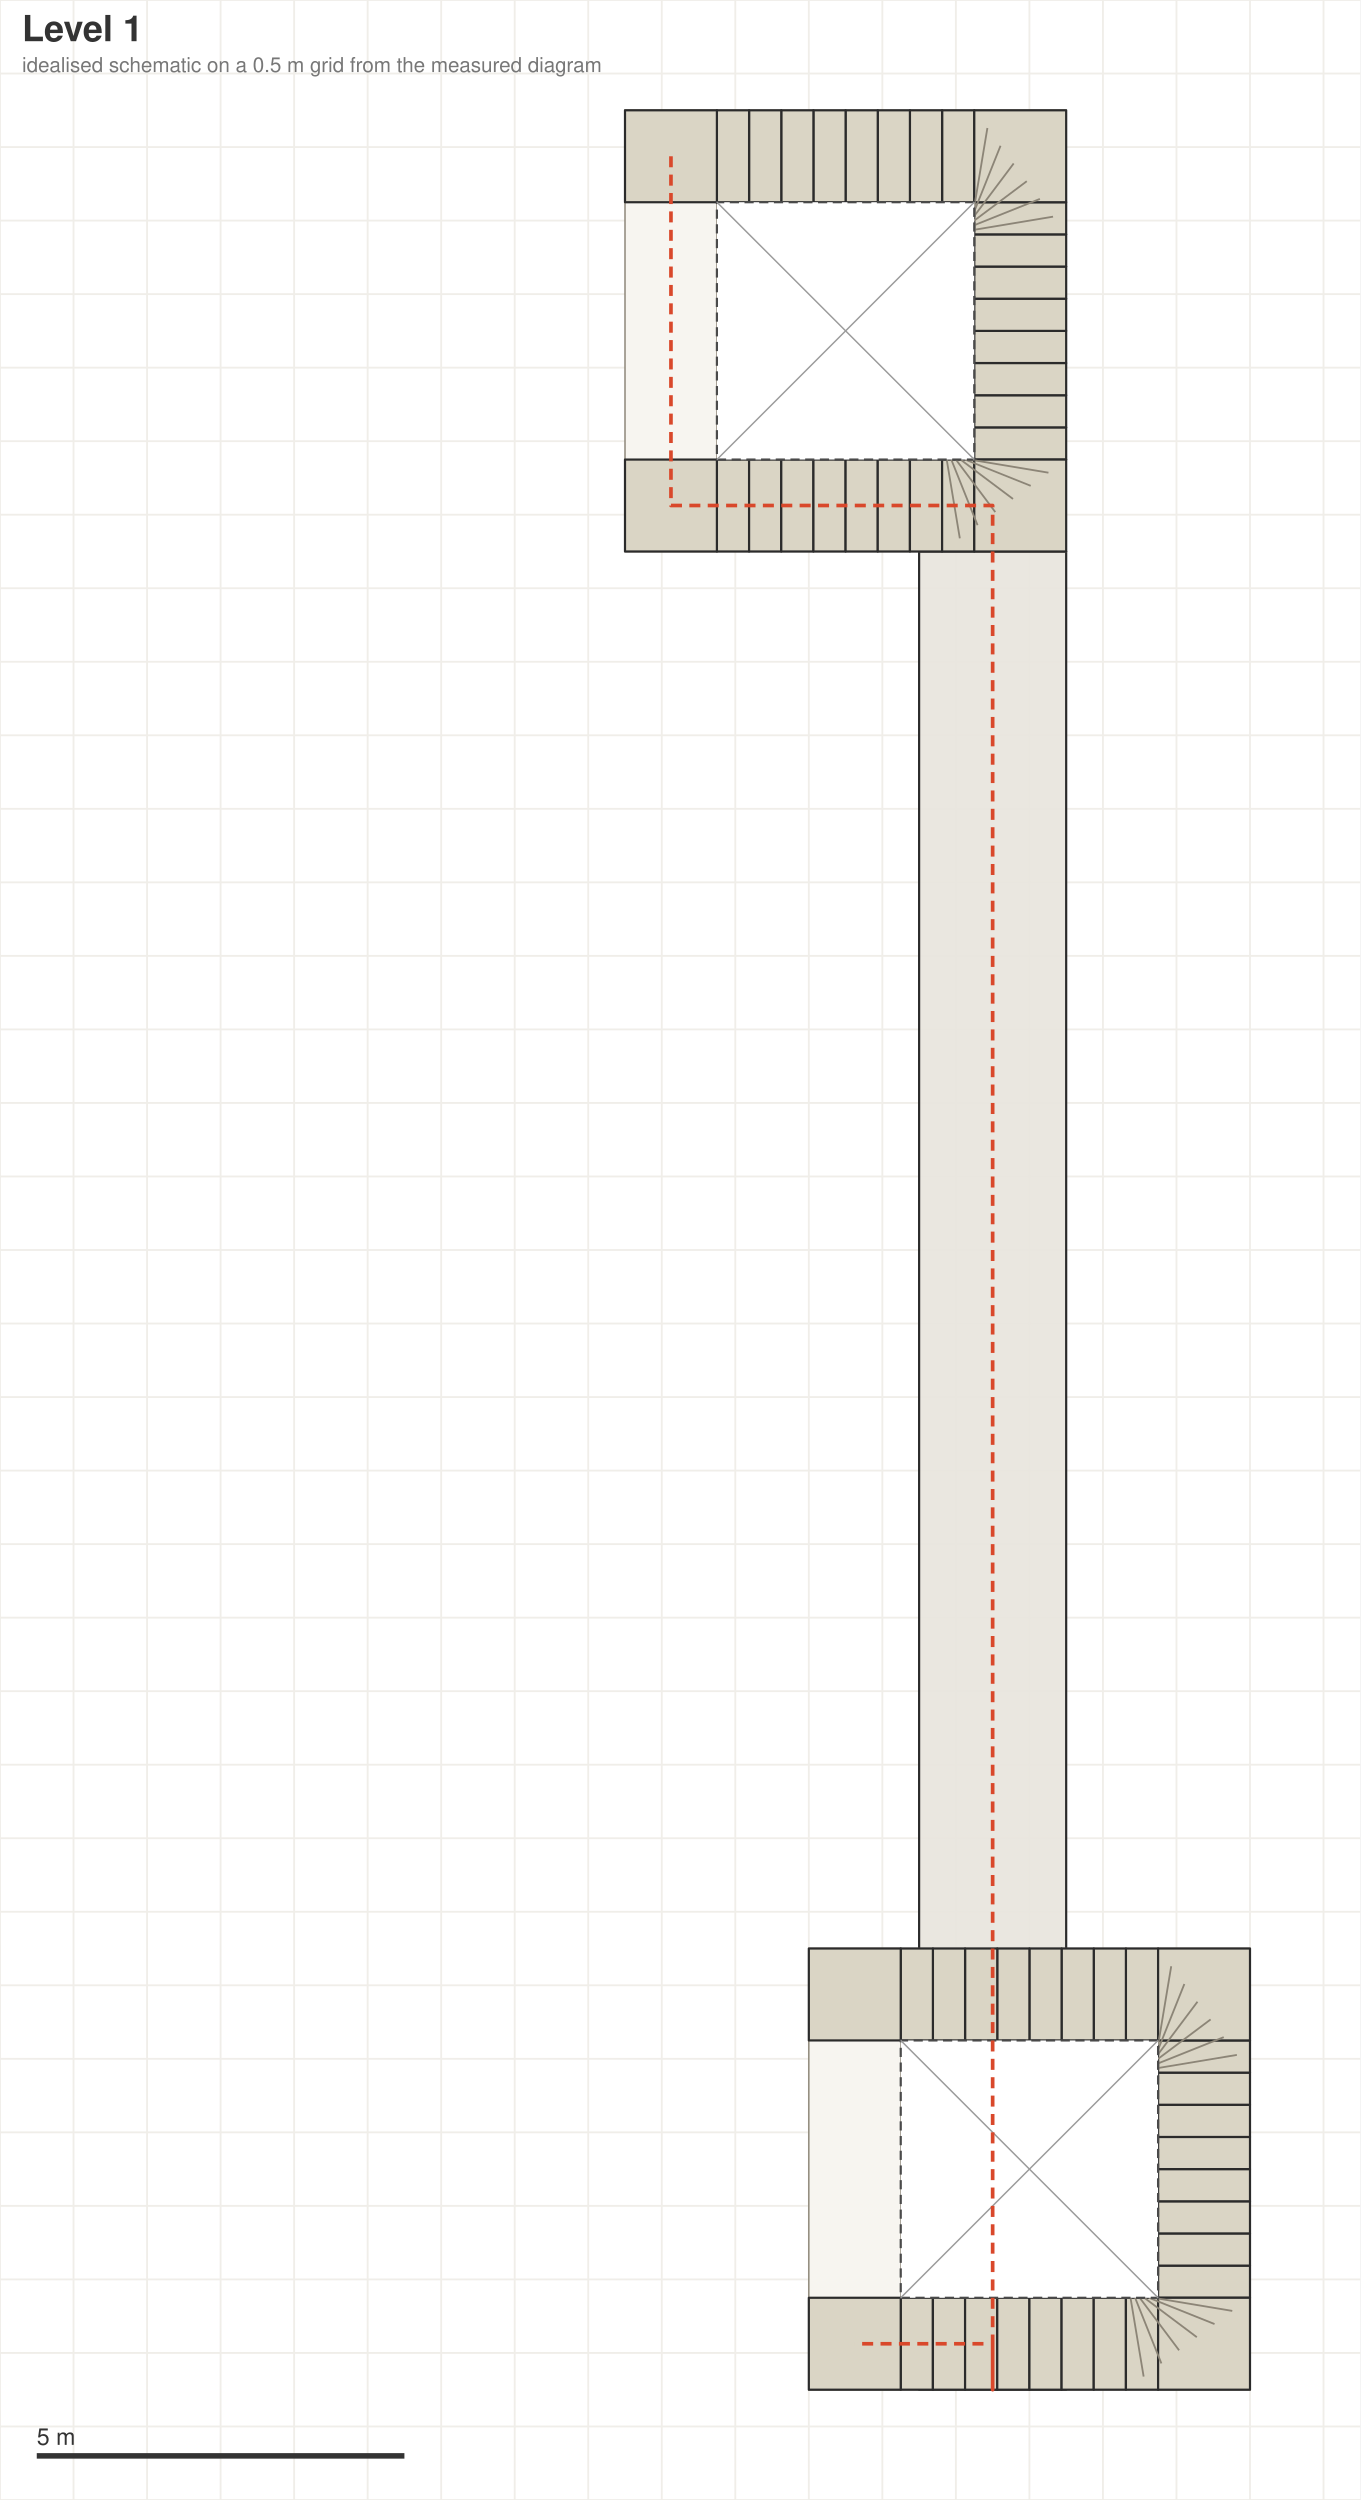
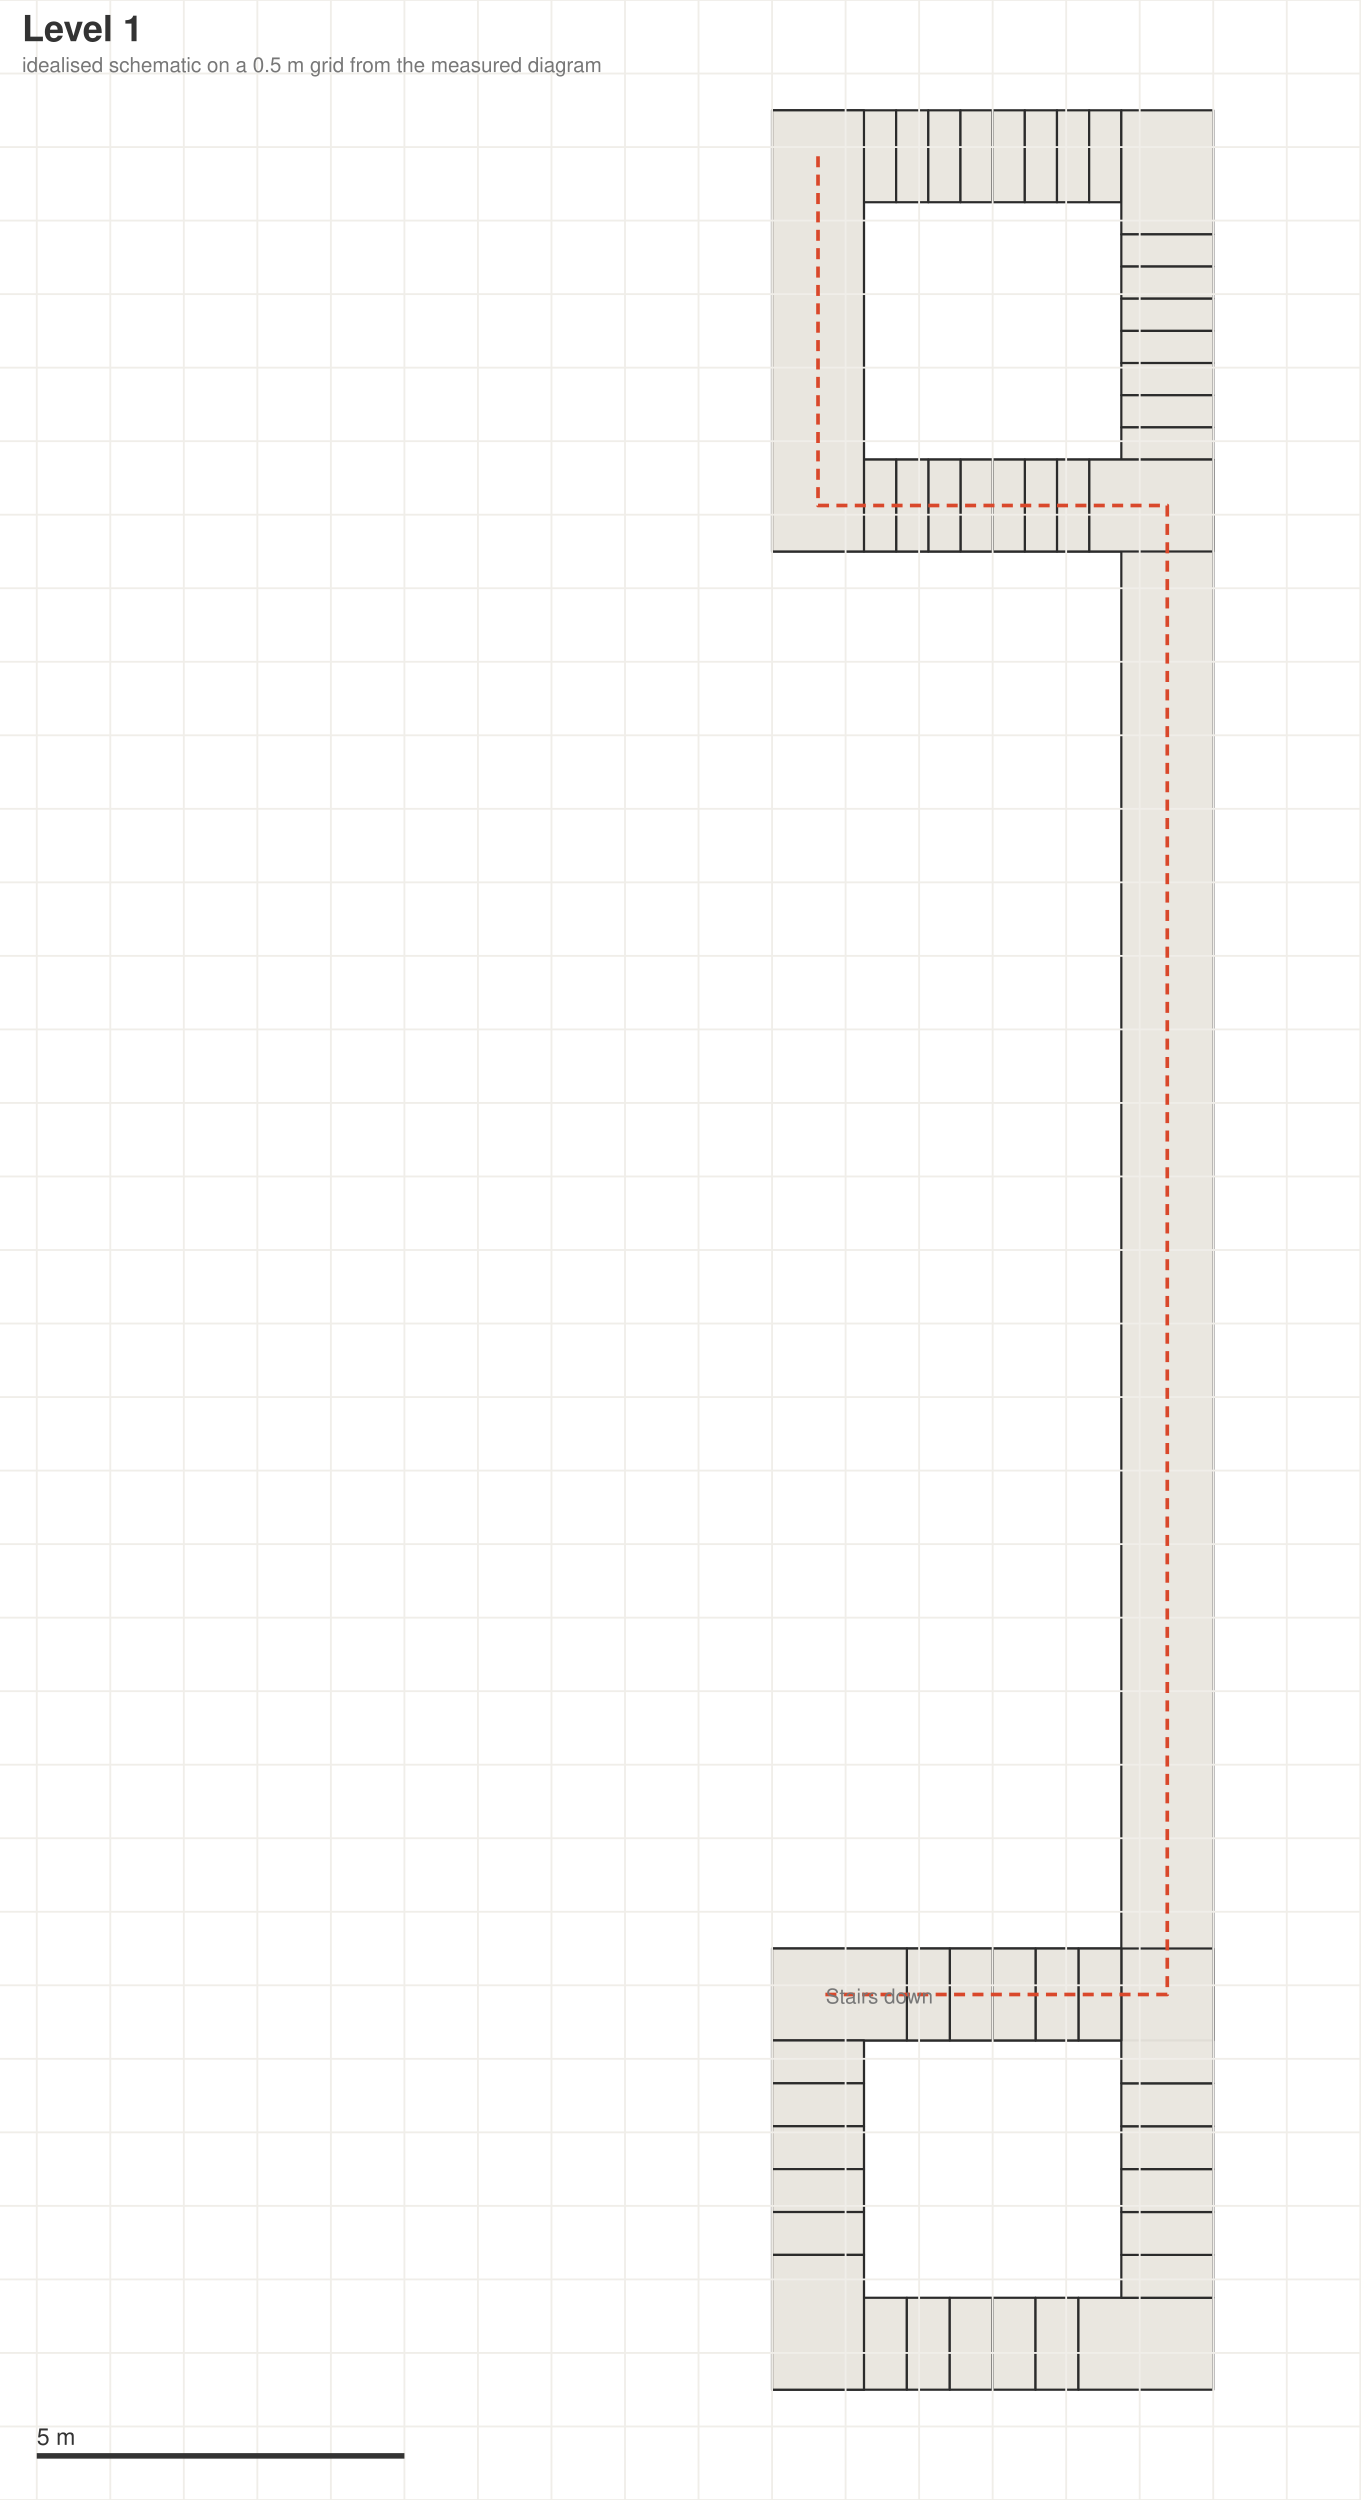
<svg xmlns="http://www.w3.org/2000/svg" width="740" height="1360" viewBox="0 0 740.0 1360.0" font-family="Helvetica, Arial, sans-serif">
  <rect width="100%" height="100%" fill="white" />
-   <line x1="0" y1="1360" x2="0" y2="0" stroke="#f0eee9" stroke-width="1" />
-   <line x1="40" y1="1360" x2="40" y2="0" stroke="#f0eee9" stroke-width="1" />
-   <line x1="80" y1="1360" x2="80" y2="0" stroke="#f0eee9" stroke-width="1" />
-   <line x1="120" y1="1360" x2="120" y2="0" stroke="#f0eee9" stroke-width="1" />
-   <line x1="160" y1="1360" x2="160" y2="0" stroke="#f0eee9" stroke-width="1" />
-   <line x1="200" y1="1360" x2="200" y2="0" stroke="#f0eee9" stroke-width="1" />
-   <line x1="240" y1="1360" x2="240" y2="0" stroke="#f0eee9" stroke-width="1" />
-   <line x1="280" y1="1360" x2="280" y2="0" stroke="#f0eee9" stroke-width="1" />
-   <line x1="320" y1="1360" x2="320" y2="0" stroke="#f0eee9" stroke-width="1" />
-   <line x1="360" y1="1360" x2="360" y2="0" stroke="#f0eee9" stroke-width="1" />
-   <line x1="400" y1="1360" x2="400" y2="0" stroke="#f0eee9" stroke-width="1" />
-   <line x1="440" y1="1360" x2="440" y2="0" stroke="#f0eee9" stroke-width="1" />
-   <line x1="480" y1="1360" x2="480" y2="0" stroke="#f0eee9" stroke-width="1" />
-   <line x1="520" y1="1360" x2="520" y2="0" stroke="#f0eee9" stroke-width="1" />
-   <line x1="560" y1="1360" x2="560" y2="0" stroke="#f0eee9" stroke-width="1" />
-   <line x1="600" y1="1360" x2="600" y2="0" stroke="#f0eee9" stroke-width="1" />
-   <line x1="640" y1="1360" x2="640" y2="0" stroke="#f0eee9" stroke-width="1" />
-   <line x1="680" y1="1360" x2="680" y2="0" stroke="#f0eee9" stroke-width="1" />
-   <line x1="720" y1="1360" x2="720" y2="0" stroke="#f0eee9" stroke-width="1" />
+   <path d="M 420,1110 L 660,1110 L 660,250 L 470,250 L 470,110 L 487.5,110 L 487.5,60 L 420,60 L 420,300 L 610,300 L 610,1060 L 420,1060 Z" fill="#e9e6df" fill-rule="evenodd" stroke="#2b2b2b" stroke-width="1.2" stroke-linejoin="round" fill-opacity="0.95" />
+   <path d="M 420,1133.33 L 470,1133.33 L 470,1110 L 420,1110 Z M 487.5,110 L 505,110 L 505,60 L 487.5,60 Z" fill="#e9e6df" fill-rule="evenodd" stroke="#2b2b2b" stroke-width="1.2" stroke-linejoin="round" fill-opacity="0.95" />
+   <path d="M 420,1156.67 L 470,1156.67 L 470,1133.33 L 420,1133.33 Z M 505,110 L 522.5,110 L 522.5,60 L 505,60 Z" fill="#e9e6df" fill-rule="evenodd" stroke="#2b2b2b" stroke-width="1.2" stroke-linejoin="round" fill-opacity="0.95" />
+   <path d="M 420,1180 L 470,1180 L 470,1156.67 L 420,1156.67 Z M 522.5,110 L 540,110 L 540,60 L 522.5,60 Z" fill="#e9e6df" fill-rule="evenodd" stroke="#2b2b2b" stroke-width="1.2" stroke-linejoin="round" fill-opacity="0.95" />
+   <path d="M 420,1203.33 L 470,1203.33 L 470,1180 L 420,1180 Z M 540,110 L 557.5,110 L 557.5,60 L 540,60 Z" fill="#e9e6df" fill-rule="evenodd" stroke="#2b2b2b" stroke-width="1.2" stroke-linejoin="round" fill-opacity="0.95" />
+   <path d="M 420,1226.67 L 470,1226.67 L 470,1203.33 L 420,1203.33 Z M 557.5,110 L 575,110 L 575,60 L 557.5,60 Z" fill="#e9e6df" fill-rule="evenodd" stroke="#2b2b2b" stroke-width="1.2" stroke-linejoin="round" fill-opacity="0.95" />
+   <path d="M 420,1300 L 470,1300 L 470,1226.67 L 420,1226.67 Z M 575,110 L 592.5,110 L 592.5,60 L 575,60 Z" fill="#e9e6df" fill-rule="evenodd" stroke="#2b2b2b" stroke-width="1.2" stroke-linejoin="round" fill-opacity="0.95" />
+   <path d="M 470,1300 L 493.33,1300 L 493.33,1250 L 470,1250 Z M 592.5,110 L 610,110 L 610,60 L 592.5,60 Z" fill="#e9e6df" fill-rule="evenodd" stroke="#2b2b2b" stroke-width="1.2" stroke-linejoin="round" fill-opacity="0.95" />
+   <path d="M 493.33,1300 L 516.67,1300 L 516.67,1250 L 493.33,1250 Z M 610,127.5 L 660,127.5 L 660,60 L 610,60 Z" fill="#e9e6df" fill-rule="evenodd" stroke="#2b2b2b" stroke-width="1.2" stroke-linejoin="round" fill-opacity="0.95" />
+   <path d="M 516.67,1300 L 540,1300 L 540,1250 L 516.67,1250 Z M 610,145 L 660,145 L 660,127.5 L 610,127.5 Z" fill="#e9e6df" fill-rule="evenodd" stroke="#2b2b2b" stroke-width="1.2" stroke-linejoin="round" fill-opacity="0.95" />
+   <path d="M 540,1300 L 563.33,1300 L 563.33,1250 L 540,1250 Z M 610,162.5 L 660,162.5 L 660,145 L 610,145 Z" fill="#e9e6df" fill-rule="evenodd" stroke="#2b2b2b" stroke-width="1.2" stroke-linejoin="round" fill-opacity="0.95" />
+   <path d="M 563.33,1300 L 586.67,1300 L 586.67,1250 L 563.33,1250 Z M 610,180 L 660,180 L 660,162.5 L 610,162.5 Z" fill="#e9e6df" fill-rule="evenodd" stroke="#2b2b2b" stroke-width="1.2" stroke-linejoin="round" fill-opacity="0.95" />
+   <path d="M 586.67,1300 L 660,1300 L 660,1250 L 586.67,1250 Z M 610,197.5 L 660,197.5 L 660,180 L 610,180 Z" fill="#e9e6df" fill-rule="evenodd" stroke="#2b2b2b" stroke-width="1.2" stroke-linejoin="round" fill-opacity="0.95" />
+   <path d="M 610,1250 L 660,1250 L 660,1226.67 L 610,1226.67 Z M 610,215 L 660,215 L 660,197.5 L 610,197.5 Z" fill="#e9e6df" fill-rule="evenodd" stroke="#2b2b2b" stroke-width="1.2" stroke-linejoin="round" fill-opacity="0.95" />
+   <path d="M 610,1226.67 L 660,1226.67 L 660,1203.33 L 610,1203.33 Z M 610,232.5 L 660,232.5 L 660,215 L 610,215 Z" fill="#e9e6df" fill-rule="evenodd" stroke="#2b2b2b" stroke-width="1.2" stroke-linejoin="round" fill-opacity="0.95" />
+   <path d="M 610,1203.33 L 660,1203.33 L 660,1180 L 610,1180 Z M 610,250 L 660,250 L 660,232.5 L 610,232.5 Z" fill="#e9e6df" fill-rule="evenodd" stroke="#2b2b2b" stroke-width="1.2" stroke-linejoin="round" fill-opacity="0.95" />
+   <path d="M 592.5,300 L 660,300 L 660,250 L 592.5,250 Z M 610,1180 L 660,1180 L 660,1156.67 L 610,1156.67 Z" fill="#e9e6df" fill-rule="evenodd" stroke="#2b2b2b" stroke-width="1.2" stroke-linejoin="round" fill-opacity="0.95" />
+   <path d="M 575,300 L 592.5,300 L 592.5,250 L 575,250 Z M 610,1156.67 L 660,1156.67 L 660,1133.33 L 610,1133.33 Z" fill="#e9e6df" fill-rule="evenodd" stroke="#2b2b2b" stroke-width="1.2" stroke-linejoin="round" fill-opacity="0.95" />
+   <path d="M 557.5,300 L 575,300 L 575,250 L 557.5,250 Z M 610,1133.33 L 660,1133.33 L 660,1060 L 610,1060 Z" fill="#e9e6df" fill-rule="evenodd" stroke="#2b2b2b" stroke-width="1.2" stroke-linejoin="round" fill-opacity="0.95" />
+   <path d="M 540,300 L 557.5,300 L 557.5,250 L 540,250 Z M 586.67,1110 L 610,1110 L 610,1060 L 586.67,1060 Z" fill="#e9e6df" fill-rule="evenodd" stroke="#2b2b2b" stroke-width="1.2" stroke-linejoin="round" fill-opacity="0.95" />
+   <path d="M 522.5,300 L 540,300 L 540,250 L 522.5,250 Z M 563.33,1110 L 586.67,1110 L 586.67,1060 L 563.33,1060 Z" fill="#e9e6df" fill-rule="evenodd" stroke="#2b2b2b" stroke-width="1.2" stroke-linejoin="round" fill-opacity="0.95" />
+   <path d="M 505,300 L 522.5,300 L 522.5,250 L 505,250 Z M 540,1110 L 563.33,1110 L 563.33,1060 L 540,1060 Z" fill="#e9e6df" fill-rule="evenodd" stroke="#2b2b2b" stroke-width="1.2" stroke-linejoin="round" fill-opacity="0.95" />
+   <path d="M 487.5,300 L 505,300 L 505,250 L 487.5,250 Z M 516.67,1110 L 540,1110 L 540,1060 L 516.67,1060 Z" fill="#e9e6df" fill-rule="evenodd" stroke="#2b2b2b" stroke-width="1.2" stroke-linejoin="round" fill-opacity="0.95" />
+   <path d="M 470,300 L 487.5,300 L 487.5,250 L 470,250 Z M 493.33,1110 L 516.67,1110 L 516.67,1060 L 493.33,1060 Z" fill="#e9e6df" fill-rule="evenodd" stroke="#2b2b2b" stroke-width="1.2" stroke-linejoin="round" fill-opacity="0.95" />
+   <path d="M 420,1110 L 493.33,1110 L 493.33,1060 L 420,1060 Z M 420,300 L 470,300 L 470,60 L 420,60 Z" fill="#e9e6df" fill-rule="evenodd" stroke="#2b2b2b" stroke-width="1.2" stroke-linejoin="round" fill-opacity="0.95" />
+   <path d="M 420,1133.33 L 470,1133.33 L 470,1110 L 420,1110 Z" fill="#e9e6df" fill-rule="evenodd" stroke="#2b2b2b" stroke-width="1.2" stroke-linejoin="round" fill-opacity="0.95" />
+   <path d="M 420,1156.67 L 470,1156.67 L 470,1133.33 L 420,1133.33 Z" fill="#e9e6df" fill-rule="evenodd" stroke="#2b2b2b" stroke-width="1.2" stroke-linejoin="round" fill-opacity="0.95" />
+   <path d="M 420,1180 L 470,1180 L 470,1156.67 L 420,1156.67 Z" fill="#e9e6df" fill-rule="evenodd" stroke="#2b2b2b" stroke-width="1.2" stroke-linejoin="round" fill-opacity="0.95" />
+   <path d="M 420,1203.33 L 470,1203.33 L 470,1180 L 420,1180 Z" fill="#e9e6df" fill-rule="evenodd" stroke="#2b2b2b" stroke-width="1.2" stroke-linejoin="round" fill-opacity="0.95" />
+   <path d="M 420,1226.67 L 470,1226.67 L 470,1203.33 L 420,1203.33 Z" fill="#e9e6df" fill-rule="evenodd" stroke="#2b2b2b" stroke-width="1.2" stroke-linejoin="round" fill-opacity="0.95" />
+   <path d="M 420,1300 L 470,1300 L 470,1226.67 L 420,1226.67 Z" fill="#e9e6df" fill-rule="evenodd" stroke="#2b2b2b" stroke-width="1.2" stroke-linejoin="round" fill-opacity="0.95" />
+   <line x1="-20" y1="1360" x2="-20" y2="0" stroke="#f0eee9" stroke-width="1" />
+   <line x1="20" y1="1360" x2="20" y2="0" stroke="#f0eee9" stroke-width="1" />
+   <line x1="60" y1="1360" x2="60" y2="0" stroke="#f0eee9" stroke-width="1" />
+   <line x1="100" y1="1360" x2="100" y2="0" stroke="#f0eee9" stroke-width="1" />
+   <line x1="140" y1="1360" x2="140" y2="0" stroke="#f0eee9" stroke-width="1" />
+   <line x1="180" y1="1360" x2="180" y2="0" stroke="#f0eee9" stroke-width="1" />
+   <line x1="220" y1="1360" x2="220" y2="0" stroke="#f0eee9" stroke-width="1" />
+   <line x1="260" y1="1360" x2="260" y2="0" stroke="#f0eee9" stroke-width="1" />
+   <line x1="300" y1="1360" x2="300" y2="0" stroke="#f0eee9" stroke-width="1" />
+   <line x1="340" y1="1360" x2="340" y2="0" stroke="#f0eee9" stroke-width="1" />
+   <line x1="380" y1="1360" x2="380" y2="0" stroke="#f0eee9" stroke-width="1" />
+   <line x1="420" y1="1360" x2="420" y2="0" stroke="#f0eee9" stroke-width="1" />
+   <line x1="460" y1="1360" x2="460" y2="0" stroke="#f0eee9" stroke-width="1" />
+   <line x1="500" y1="1360" x2="500" y2="0" stroke="#f0eee9" stroke-width="1" />
+   <line x1="540" y1="1360" x2="540" y2="0" stroke="#f0eee9" stroke-width="1" />
+   <line x1="580" y1="1360" x2="580" y2="0" stroke="#f0eee9" stroke-width="1" />
+   <line x1="620" y1="1360" x2="620" y2="0" stroke="#f0eee9" stroke-width="1" />
+   <line x1="660" y1="1360" x2="660" y2="0" stroke="#f0eee9" stroke-width="1" />
+   <line x1="700" y1="1360" x2="700" y2="0" stroke="#f0eee9" stroke-width="1" />
+   <line x1="740" y1="1360" x2="740" y2="0" stroke="#f0eee9" stroke-width="1" />
  <line x1="0" y1="1360" x2="740" y2="1360" stroke="#f0eee9" stroke-width="1" />
  <line x1="0" y1="1320" x2="740" y2="1320" stroke="#f0eee9" stroke-width="1" />
  <line x1="0" y1="1280" x2="740" y2="1280" stroke="#f0eee9" stroke-width="1" />
  <line x1="0" y1="1240" x2="740" y2="1240" stroke="#f0eee9" stroke-width="1" />
  <line x1="0" y1="1200" x2="740" y2="1200" stroke="#f0eee9" stroke-width="1" />
  <line x1="0" y1="1160" x2="740" y2="1160" stroke="#f0eee9" stroke-width="1" />
  <line x1="0" y1="1120" x2="740" y2="1120" stroke="#f0eee9" stroke-width="1" />
  <line x1="0" y1="1080" x2="740" y2="1080" stroke="#f0eee9" stroke-width="1" />
  <line x1="0" y1="1040" x2="740" y2="1040" stroke="#f0eee9" stroke-width="1" />
  <line x1="0" y1="1000" x2="740" y2="1000" stroke="#f0eee9" stroke-width="1" />
  <line x1="0" y1="960" x2="740" y2="960" stroke="#f0eee9" stroke-width="1" />
  <line x1="0" y1="920" x2="740" y2="920" stroke="#f0eee9" stroke-width="1" />
  <line x1="0" y1="880" x2="740" y2="880" stroke="#f0eee9" stroke-width="1" />
  <line x1="0" y1="840" x2="740" y2="840" stroke="#f0eee9" stroke-width="1" />
  <line x1="0" y1="800" x2="740" y2="800" stroke="#f0eee9" stroke-width="1" />
  <line x1="0" y1="760" x2="740" y2="760" stroke="#f0eee9" stroke-width="1" />
  <line x1="0" y1="720" x2="740" y2="720" stroke="#f0eee9" stroke-width="1" />
  <line x1="0" y1="680" x2="740" y2="680" stroke="#f0eee9" stroke-width="1" />
  <line x1="0" y1="640" x2="740" y2="640" stroke="#f0eee9" stroke-width="1" />
  <line x1="0" y1="600" x2="740" y2="600" stroke="#f0eee9" stroke-width="1" />
  <line x1="0" y1="560" x2="740" y2="560" stroke="#f0eee9" stroke-width="1" />
  <line x1="0" y1="520" x2="740" y2="520" stroke="#f0eee9" stroke-width="1" />
  <line x1="0" y1="480" x2="740" y2="480" stroke="#f0eee9" stroke-width="1" />
  <line x1="0" y1="440" x2="740" y2="440" stroke="#f0eee9" stroke-width="1" />
  <line x1="0" y1="400" x2="740" y2="400" stroke="#f0eee9" stroke-width="1" />
  <line x1="0" y1="360" x2="740" y2="360" stroke="#f0eee9" stroke-width="1" />
  <line x1="0" y1="320" x2="740" y2="320" stroke="#f0eee9" stroke-width="1" />
  <line x1="0" y1="280" x2="740" y2="280" stroke="#f0eee9" stroke-width="1" />
  <line x1="0" y1="240" x2="740" y2="240" stroke="#f0eee9" stroke-width="1" />
  <line x1="0" y1="200" x2="740" y2="200" stroke="#f0eee9" stroke-width="1" />
  <line x1="0" y1="160" x2="740" y2="160" stroke="#f0eee9" stroke-width="1" />
  <line x1="0" y1="120" x2="740" y2="120" stroke="#f0eee9" stroke-width="1" />
  <line x1="0" y1="80" x2="740" y2="80" stroke="#f0eee9" stroke-width="1" />
  <line x1="0" y1="40" x2="740" y2="40" stroke="#f0eee9" stroke-width="1" />
  <line x1="0" y1="0" x2="740" y2="0" stroke="#f0eee9" stroke-width="1" />
-   <polygon points="580,300 580,1300 500,1300 500,300" fill="#e9e6df" stroke="#2b2b2b" stroke-width="1.2" stroke-linejoin="round" fill-opacity="0.95" />
-   <polygon points="340,250 580,250 580,300 340,300" fill="#f7f5f0" stroke="#8c8577" stroke-width="0.8" />
-   <polygon points="530,300 530,60 580,60 580,300" fill="#f7f5f0" stroke="#8c8577" stroke-width="0.8" />
-   <polygon points="580,110 340,110 340,60 580,60" fill="#f7f5f0" stroke="#8c8577" stroke-width="0.8" />
-   <polygon points="390,60 390,300 340,300 340,60" fill="#f7f5f0" stroke="#8c8577" stroke-width="0.8" />
-   <polygon points="390,300 407.5,300 407.5,250 390,250" fill="#d9d3c4" stroke="#2b2b2b" stroke-width="1.2" stroke-linejoin="round" fill-opacity="0.95" />
-   <polygon points="407.5,300 425,300 425,250 407.5,250" fill="#d9d3c4" stroke="#2b2b2b" stroke-width="1.2" stroke-linejoin="round" fill-opacity="0.95" />
-   <polygon points="425,300 442.5,300 442.5,250 425,250" fill="#d9d3c4" stroke="#2b2b2b" stroke-width="1.2" stroke-linejoin="round" fill-opacity="0.95" />
-   <polygon points="442.5,300 460,300 460,250 442.5,250" fill="#d9d3c4" stroke="#2b2b2b" stroke-width="1.2" stroke-linejoin="round" fill-opacity="0.95" />
-   <polygon points="460,300 477.5,300 477.5,250 460,250" fill="#d9d3c4" stroke="#2b2b2b" stroke-width="1.2" stroke-linejoin="round" fill-opacity="0.95" />
-   <polygon points="477.5,300 495,300 495,250 477.5,250" fill="#d9d3c4" stroke="#2b2b2b" stroke-width="1.2" stroke-linejoin="round" fill-opacity="0.95" />
-   <polygon points="495,300 512.5,300 512.5,250 495,250" fill="#d9d3c4" stroke="#2b2b2b" stroke-width="1.2" stroke-linejoin="round" fill-opacity="0.95" />
-   <polygon points="512.5,300 530,300 530,250 512.5,250" fill="#d9d3c4" stroke="#2b2b2b" stroke-width="1.2" stroke-linejoin="round" fill-opacity="0.95" />
-   <polygon points="580,250 580,232.5 530,232.5 530,250" fill="#d9d3c4" stroke="#2b2b2b" stroke-width="1.2" stroke-linejoin="round" fill-opacity="0.95" />
-   <polygon points="580,232.5 580,215 530,215 530,232.5" fill="#d9d3c4" stroke="#2b2b2b" stroke-width="1.2" stroke-linejoin="round" fill-opacity="0.95" />
-   <polygon points="580,215 580,197.5 530,197.5 530,215" fill="#d9d3c4" stroke="#2b2b2b" stroke-width="1.2" stroke-linejoin="round" fill-opacity="0.95" />
-   <polygon points="580,197.5 580,180 530,180 530,197.5" fill="#d9d3c4" stroke="#2b2b2b" stroke-width="1.2" stroke-linejoin="round" fill-opacity="0.95" />
-   <polygon points="580,180 580,162.5 530,162.5 530,180" fill="#d9d3c4" stroke="#2b2b2b" stroke-width="1.2" stroke-linejoin="round" fill-opacity="0.95" />
-   <polygon points="580,162.5 580,145 530,145 530,162.5" fill="#d9d3c4" stroke="#2b2b2b" stroke-width="1.2" stroke-linejoin="round" fill-opacity="0.95" />
-   <polygon points="580,145 580,127.5 530,127.5 530,145" fill="#d9d3c4" stroke="#2b2b2b" stroke-width="1.2" stroke-linejoin="round" fill-opacity="0.95" />
-   <polygon points="580,127.5 580,110 530,110 530,127.5" fill="#d9d3c4" stroke="#2b2b2b" stroke-width="1.2" stroke-linejoin="round" fill-opacity="0.95" />
-   <polygon points="530,60 512.5,60 512.5,110 530,110" fill="#d9d3c4" stroke="#2b2b2b" stroke-width="1.2" stroke-linejoin="round" fill-opacity="0.95" />
-   <polygon points="512.5,60 495,60 495,110 512.5,110" fill="#d9d3c4" stroke="#2b2b2b" stroke-width="1.2" stroke-linejoin="round" fill-opacity="0.95" />
-   <polygon points="495,60 477.5,60 477.5,110 495,110" fill="#d9d3c4" stroke="#2b2b2b" stroke-width="1.2" stroke-linejoin="round" fill-opacity="0.95" />
-   <polygon points="477.5,60 460,60 460,110 477.5,110" fill="#d9d3c4" stroke="#2b2b2b" stroke-width="1.2" stroke-linejoin="round" fill-opacity="0.95" />
-   <polygon points="460,60 442.5,60 442.5,110 460,110" fill="#d9d3c4" stroke="#2b2b2b" stroke-width="1.2" stroke-linejoin="round" fill-opacity="0.95" />
-   <polygon points="442.5,60 425,60 425,110 442.5,110" fill="#d9d3c4" stroke="#2b2b2b" stroke-width="1.2" stroke-linejoin="round" fill-opacity="0.95" />
-   <polygon points="425,60 407.5,60 407.5,110 425,110" fill="#d9d3c4" stroke="#2b2b2b" stroke-width="1.2" stroke-linejoin="round" fill-opacity="0.95" />
-   <polygon points="407.5,60 390,60 390,110 407.5,110" fill="#d9d3c4" stroke="#2b2b2b" stroke-width="1.2" stroke-linejoin="round" fill-opacity="0.95" />
-   <polygon points="340,300 390,300 390,250 340,250" fill="#d9d3c4" stroke="#2b2b2b" stroke-width="1.2" stroke-linejoin="round" fill-opacity="0.95" />
-   <polygon points="530,300 580,300 580,250 530,250" fill="#d9d3c4" stroke="#2b2b2b" stroke-width="1.2" stroke-linejoin="round" fill-opacity="0.95" />
-   <polygon points="530,110 580,110 580,60 530,60" fill="#d9d3c4" stroke="#2b2b2b" stroke-width="1.2" stroke-linejoin="round" fill-opacity="0.95" />
-   <polygon points="340,110 390,110 390,60 340,60" fill="#d9d3c4" stroke="#2b2b2b" stroke-width="1.2" stroke-linejoin="round" fill-opacity="0.95" />
-   <line x1="522.14" y1="292.86" x2="515" y2="250" stroke="#8c8577" stroke-width="1" />
-   <line x1="531.79" y1="285.71" x2="517.5" y2="250" stroke="#8c8577" stroke-width="1" />
-   <line x1="541.43" y1="278.57" x2="520" y2="250" stroke="#8c8577" stroke-width="1" />
-   <line x1="551.07" y1="271.43" x2="522.5" y2="250" stroke="#8c8577" stroke-width="1" />
-   <line x1="560.71" y1="264.29" x2="525" y2="250" stroke="#8c8577" stroke-width="1" />
-   <line x1="570.36" y1="257.14" x2="527.5" y2="250" stroke="#8c8577" stroke-width="1" />
-   <line x1="572.86" y1="117.86" x2="530" y2="125" stroke="#8c8577" stroke-width="1" />
-   <line x1="565.71" y1="108.21" x2="530" y2="122.5" stroke="#8c8577" stroke-width="1" />
-   <line x1="558.57" y1="98.57" x2="530" y2="120" stroke="#8c8577" stroke-width="1" />
-   <line x1="551.43" y1="88.93" x2="530" y2="117.5" stroke="#8c8577" stroke-width="1" />
-   <line x1="544.29" y1="79.29" x2="530" y2="115" stroke="#8c8577" stroke-width="1" />
-   <line x1="537.14" y1="69.64" x2="530" y2="112.5" stroke="#8c8577" stroke-width="1" />
-   <polygon points="390,250 530,250 530,110 390,110" fill="white" stroke="#4a4a4a" stroke-width="1.2" stroke-dasharray="5 3" />
-   <line x1="390" y1="250" x2="530" y2="110" stroke="#9a9a9a" stroke-width="0.8" />
-   <line x1="530" y1="250" x2="390" y2="110" stroke="#9a9a9a" stroke-width="0.8" />
-   <polygon points="440,1250 680,1250 680,1300 440,1300" fill="#f7f5f0" stroke="#8c8577" stroke-width="0.8" />
-   <polygon points="630,1300 630,1060 680,1060 680,1300" fill="#f7f5f0" stroke="#8c8577" stroke-width="0.8" />
-   <polygon points="680,1110 440,1110 440,1060 680,1060" fill="#f7f5f0" stroke="#8c8577" stroke-width="0.8" />
-   <polygon points="490,1060 490,1300 440,1300 440,1060" fill="#f7f5f0" stroke="#8c8577" stroke-width="0.8" />
-   <polygon points="490,1300 507.5,1300 507.5,1250 490,1250" fill="#d9d3c4" stroke="#2b2b2b" stroke-width="1.2" stroke-linejoin="round" fill-opacity="0.95" />
-   <polygon points="507.5,1300 525,1300 525,1250 507.5,1250" fill="#d9d3c4" stroke="#2b2b2b" stroke-width="1.2" stroke-linejoin="round" fill-opacity="0.95" />
-   <polygon points="525,1300 542.5,1300 542.5,1250 525,1250" fill="#d9d3c4" stroke="#2b2b2b" stroke-width="1.2" stroke-linejoin="round" fill-opacity="0.95" />
-   <polygon points="542.5,1300 560,1300 560,1250 542.5,1250" fill="#d9d3c4" stroke="#2b2b2b" stroke-width="1.2" stroke-linejoin="round" fill-opacity="0.95" />
-   <polygon points="560,1300 577.5,1300 577.5,1250 560,1250" fill="#d9d3c4" stroke="#2b2b2b" stroke-width="1.2" stroke-linejoin="round" fill-opacity="0.95" />
-   <polygon points="577.5,1300 595,1300 595,1250 577.5,1250" fill="#d9d3c4" stroke="#2b2b2b" stroke-width="1.2" stroke-linejoin="round" fill-opacity="0.95" />
-   <polygon points="595,1300 612.5,1300 612.5,1250 595,1250" fill="#d9d3c4" stroke="#2b2b2b" stroke-width="1.2" stroke-linejoin="round" fill-opacity="0.95" />
-   <polygon points="612.5,1300 630,1300 630,1250 612.5,1250" fill="#d9d3c4" stroke="#2b2b2b" stroke-width="1.2" stroke-linejoin="round" fill-opacity="0.95" />
-   <polygon points="680,1250 680,1232.5 630,1232.5 630,1250" fill="#d9d3c4" stroke="#2b2b2b" stroke-width="1.2" stroke-linejoin="round" fill-opacity="0.95" />
-   <polygon points="680,1232.5 680,1215 630,1215 630,1232.5" fill="#d9d3c4" stroke="#2b2b2b" stroke-width="1.2" stroke-linejoin="round" fill-opacity="0.95" />
-   <polygon points="680,1215 680,1197.5 630,1197.5 630,1215" fill="#d9d3c4" stroke="#2b2b2b" stroke-width="1.2" stroke-linejoin="round" fill-opacity="0.95" />
-   <polygon points="680,1197.5 680,1180 630,1180 630,1197.5" fill="#d9d3c4" stroke="#2b2b2b" stroke-width="1.2" stroke-linejoin="round" fill-opacity="0.95" />
-   <polygon points="680,1180 680,1162.5 630,1162.5 630,1180" fill="#d9d3c4" stroke="#2b2b2b" stroke-width="1.2" stroke-linejoin="round" fill-opacity="0.95" />
-   <polygon points="680,1162.5 680,1145 630,1145 630,1162.5" fill="#d9d3c4" stroke="#2b2b2b" stroke-width="1.2" stroke-linejoin="round" fill-opacity="0.95" />
-   <polygon points="680,1145 680,1127.5 630,1127.5 630,1145" fill="#d9d3c4" stroke="#2b2b2b" stroke-width="1.2" stroke-linejoin="round" fill-opacity="0.95" />
-   <polygon points="680,1127.5 680,1110 630,1110 630,1127.5" fill="#d9d3c4" stroke="#2b2b2b" stroke-width="1.2" stroke-linejoin="round" fill-opacity="0.95" />
-   <polygon points="630,1060 612.5,1060 612.5,1110 630,1110" fill="#d9d3c4" stroke="#2b2b2b" stroke-width="1.2" stroke-linejoin="round" fill-opacity="0.95" />
-   <polygon points="612.5,1060 595,1060 595,1110 612.5,1110" fill="#d9d3c4" stroke="#2b2b2b" stroke-width="1.2" stroke-linejoin="round" fill-opacity="0.95" />
-   <polygon points="595,1060 577.5,1060 577.5,1110 595,1110" fill="#d9d3c4" stroke="#2b2b2b" stroke-width="1.2" stroke-linejoin="round" fill-opacity="0.95" />
-   <polygon points="577.5,1060 560,1060 560,1110 577.5,1110" fill="#d9d3c4" stroke="#2b2b2b" stroke-width="1.2" stroke-linejoin="round" fill-opacity="0.95" />
-   <polygon points="560,1060 542.5,1060 542.5,1110 560,1110" fill="#d9d3c4" stroke="#2b2b2b" stroke-width="1.2" stroke-linejoin="round" fill-opacity="0.95" />
-   <polygon points="542.5,1060 525,1060 525,1110 542.5,1110" fill="#d9d3c4" stroke="#2b2b2b" stroke-width="1.2" stroke-linejoin="round" fill-opacity="0.95" />
-   <polygon points="525,1060 507.5,1060 507.5,1110 525,1110" fill="#d9d3c4" stroke="#2b2b2b" stroke-width="1.2" stroke-linejoin="round" fill-opacity="0.95" />
-   <polygon points="507.5,1060 490,1060 490,1110 507.5,1110" fill="#d9d3c4" stroke="#2b2b2b" stroke-width="1.2" stroke-linejoin="round" fill-opacity="0.95" />
-   <polygon points="440,1300 490,1300 490,1250 440,1250" fill="#d9d3c4" stroke="#2b2b2b" stroke-width="1.2" stroke-linejoin="round" fill-opacity="0.95" />
-   <polygon points="630,1300 680,1300 680,1250 630,1250" fill="#d9d3c4" stroke="#2b2b2b" stroke-width="1.2" stroke-linejoin="round" fill-opacity="0.95" />
-   <polygon points="630,1110 680,1110 680,1060 630,1060" fill="#d9d3c4" stroke="#2b2b2b" stroke-width="1.2" stroke-linejoin="round" fill-opacity="0.95" />
-   <polygon points="440,1110 490,1110 490,1060 440,1060" fill="#d9d3c4" stroke="#2b2b2b" stroke-width="1.2" stroke-linejoin="round" fill-opacity="0.95" />
-   <line x1="622.14" y1="1292.86" x2="615" y2="1250" stroke="#8c8577" stroke-width="1" />
-   <line x1="631.79" y1="1285.71" x2="617.5" y2="1250" stroke="#8c8577" stroke-width="1" />
-   <line x1="641.43" y1="1278.57" x2="620" y2="1250" stroke="#8c8577" stroke-width="1" />
-   <line x1="651.07" y1="1271.43" x2="622.5" y2="1250" stroke="#8c8577" stroke-width="1" />
-   <line x1="660.71" y1="1264.29" x2="625" y2="1250" stroke="#8c8577" stroke-width="1" />
-   <line x1="670.36" y1="1257.14" x2="627.5" y2="1250" stroke="#8c8577" stroke-width="1" />
-   <line x1="672.86" y1="1117.86" x2="630" y2="1125" stroke="#8c8577" stroke-width="1" />
-   <line x1="665.71" y1="1108.21" x2="630" y2="1122.5" stroke="#8c8577" stroke-width="1" />
-   <line x1="658.57" y1="1098.57" x2="630" y2="1120" stroke="#8c8577" stroke-width="1" />
-   <line x1="651.43" y1="1088.93" x2="630" y2="1117.5" stroke="#8c8577" stroke-width="1" />
-   <line x1="644.29" y1="1079.29" x2="630" y2="1115" stroke="#8c8577" stroke-width="1" />
-   <line x1="637.14" y1="1069.64" x2="630" y2="1112.5" stroke="#8c8577" stroke-width="1" />
-   <polygon points="490,1250 630,1250 630,1110 490,1110" fill="white" stroke="#4a4a4a" stroke-width="1.2" stroke-dasharray="5 3" />
-   <line x1="490" y1="1250" x2="630" y2="1110" stroke="#9a9a9a" stroke-width="0.8" />
-   <line x1="630" y1="1250" x2="490" y2="1110" stroke="#9a9a9a" stroke-width="0.8" />
-   <polyline points="365,85 365,275 540,275 540,275 540,300 540,1300 540,1275 465,1275 465,1275" fill="none" stroke="#d9482b" stroke-width="2" stroke-dasharray="6 4" stroke-linejoin="round" />
+   <polyline points="445,85 445,275 635,275 635,275 635,300 635,1060 635,1085 635,1085 445,1085" fill="none" stroke="#d9482b" stroke-width="2" stroke-dasharray="6 4" stroke-linejoin="round" />
+   <text x="449.2" y="1089.9" font-size="11.2" fill="#777777" font-weight="500">Stairs down</text>
  <line x1="20" y1="1336" x2="220" y2="1336" stroke="#333333" stroke-width="3" />
  <text x="20" y="1330" font-size="12.6" fill="#333333">5 m</text>
  <text x="12" y="22.4" font-size="19.6" fill="#333333" font-weight="700">Level 1</text>
  <text x="12" y="39.2" font-size="11.2" fill="#777777">idealised schematic on a 0.5 m grid from the measured diagram</text>
</svg>
